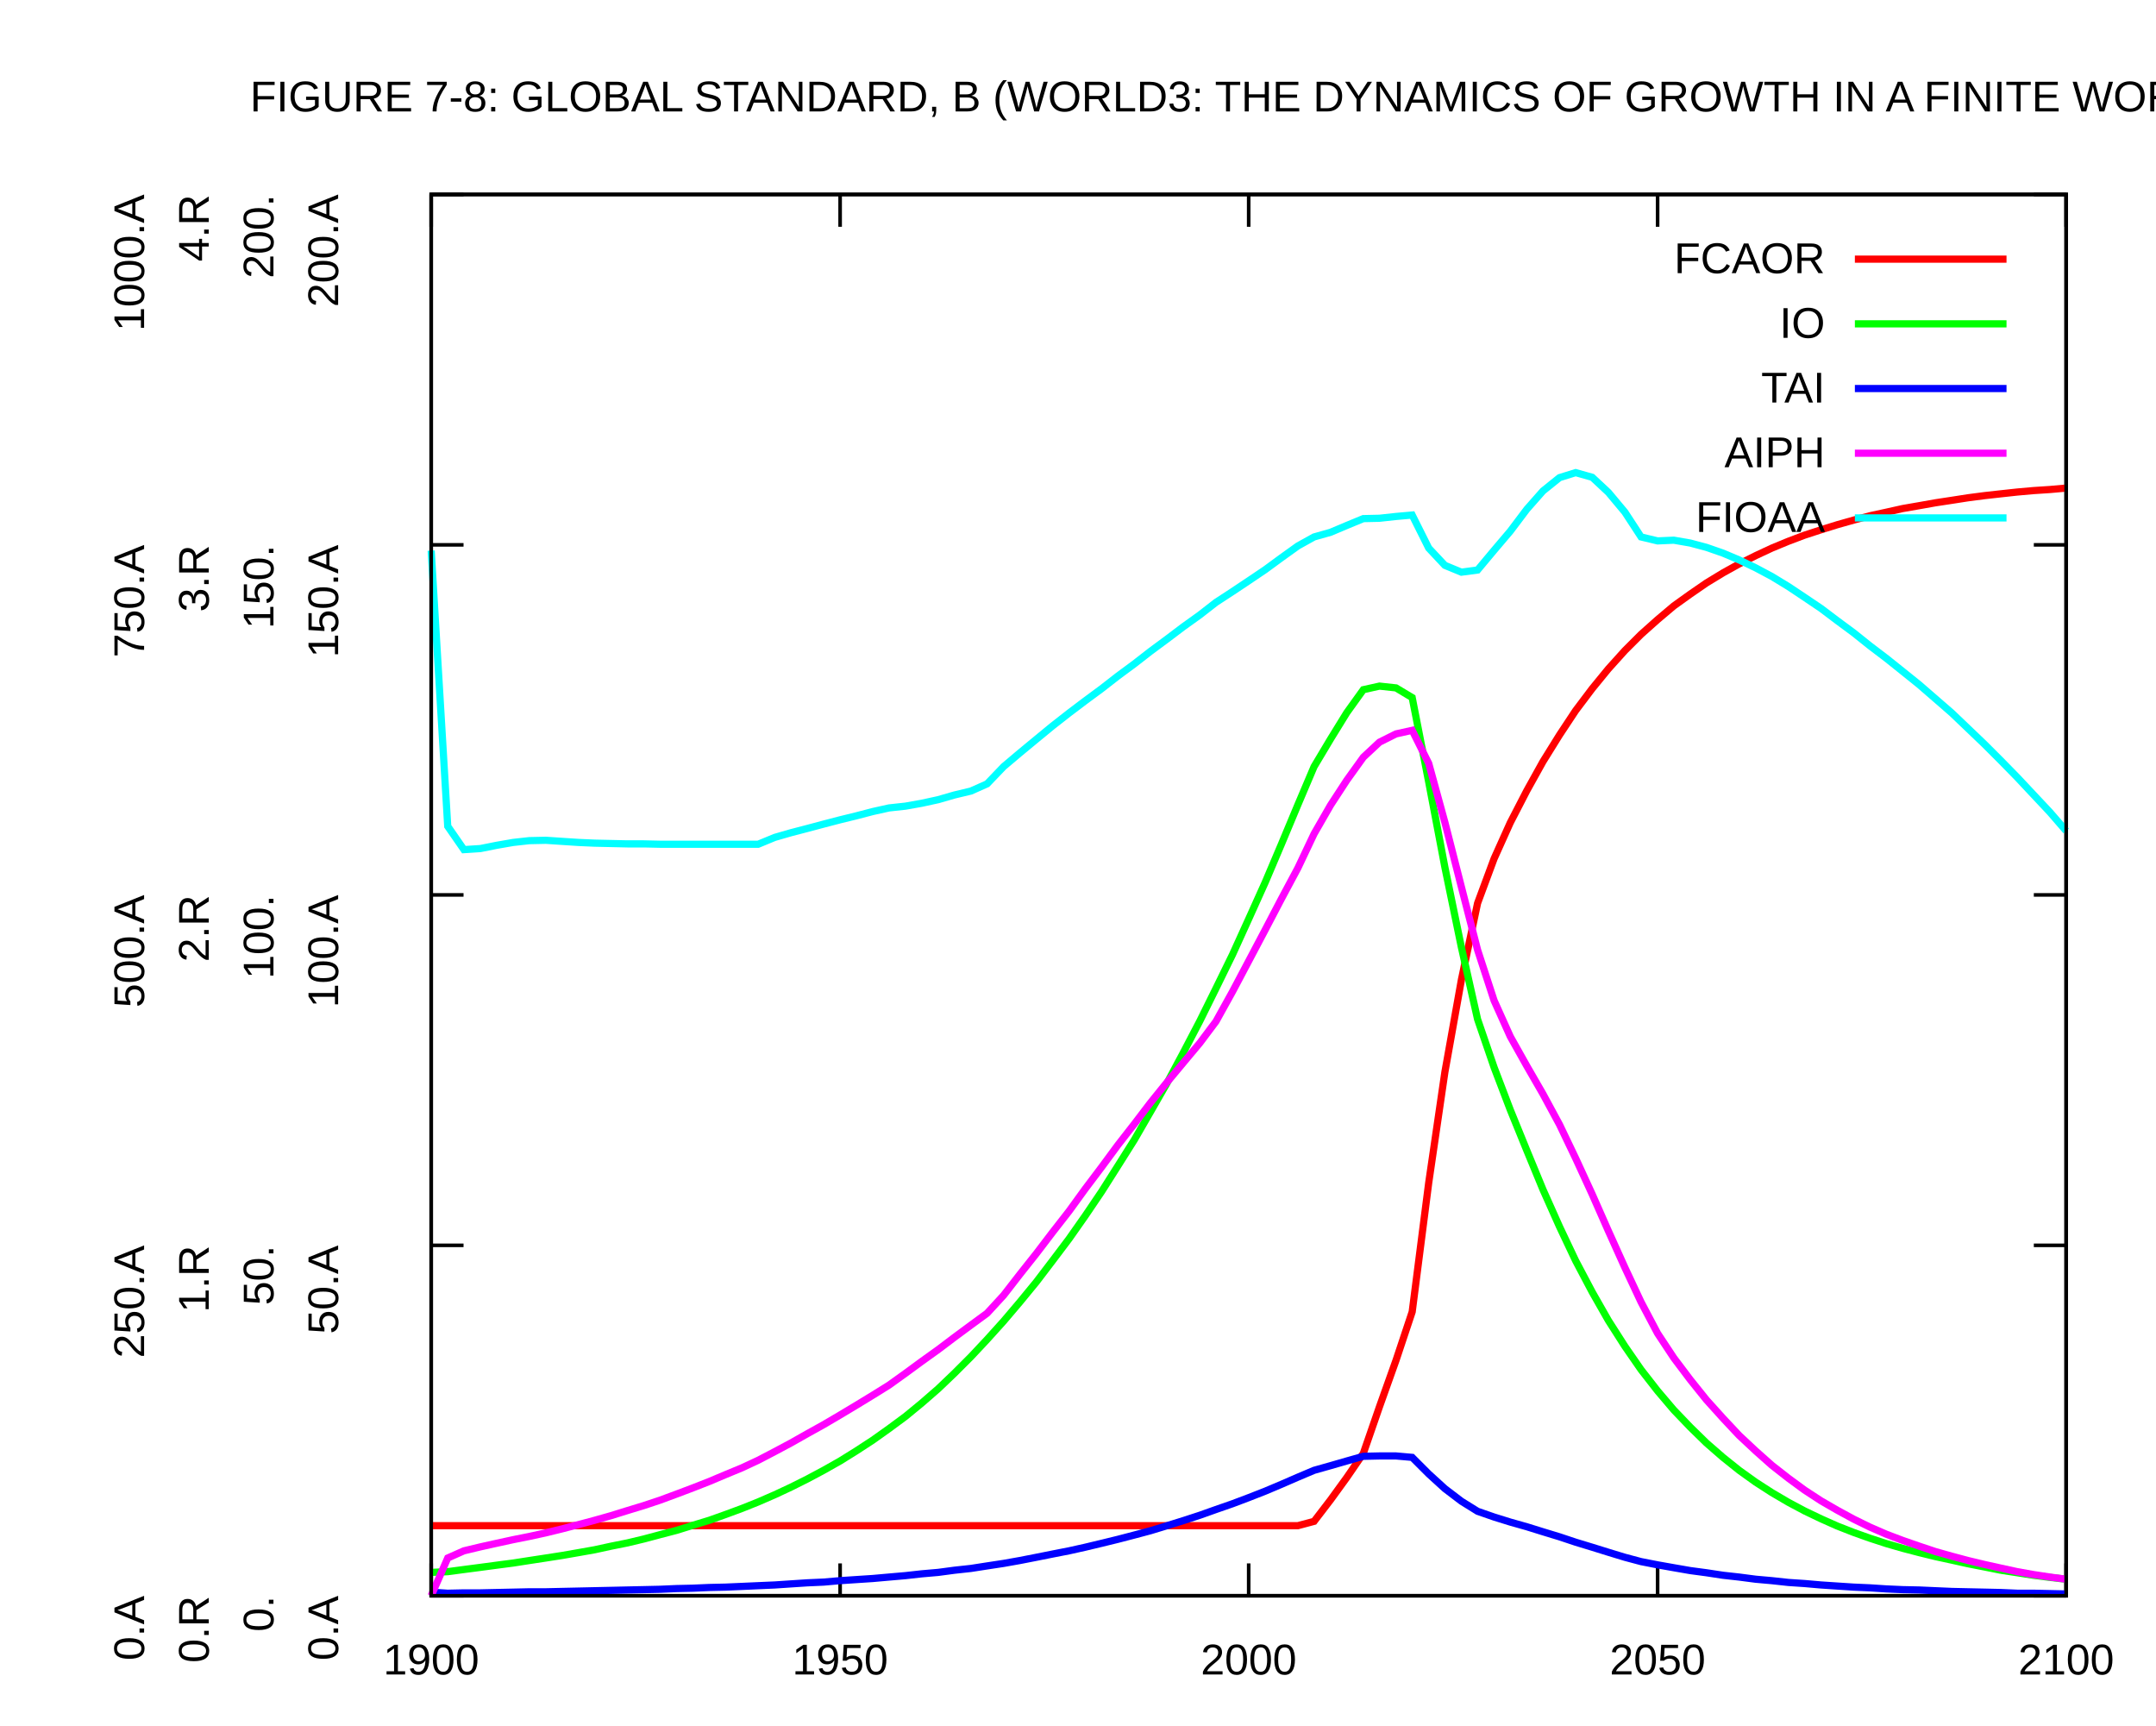
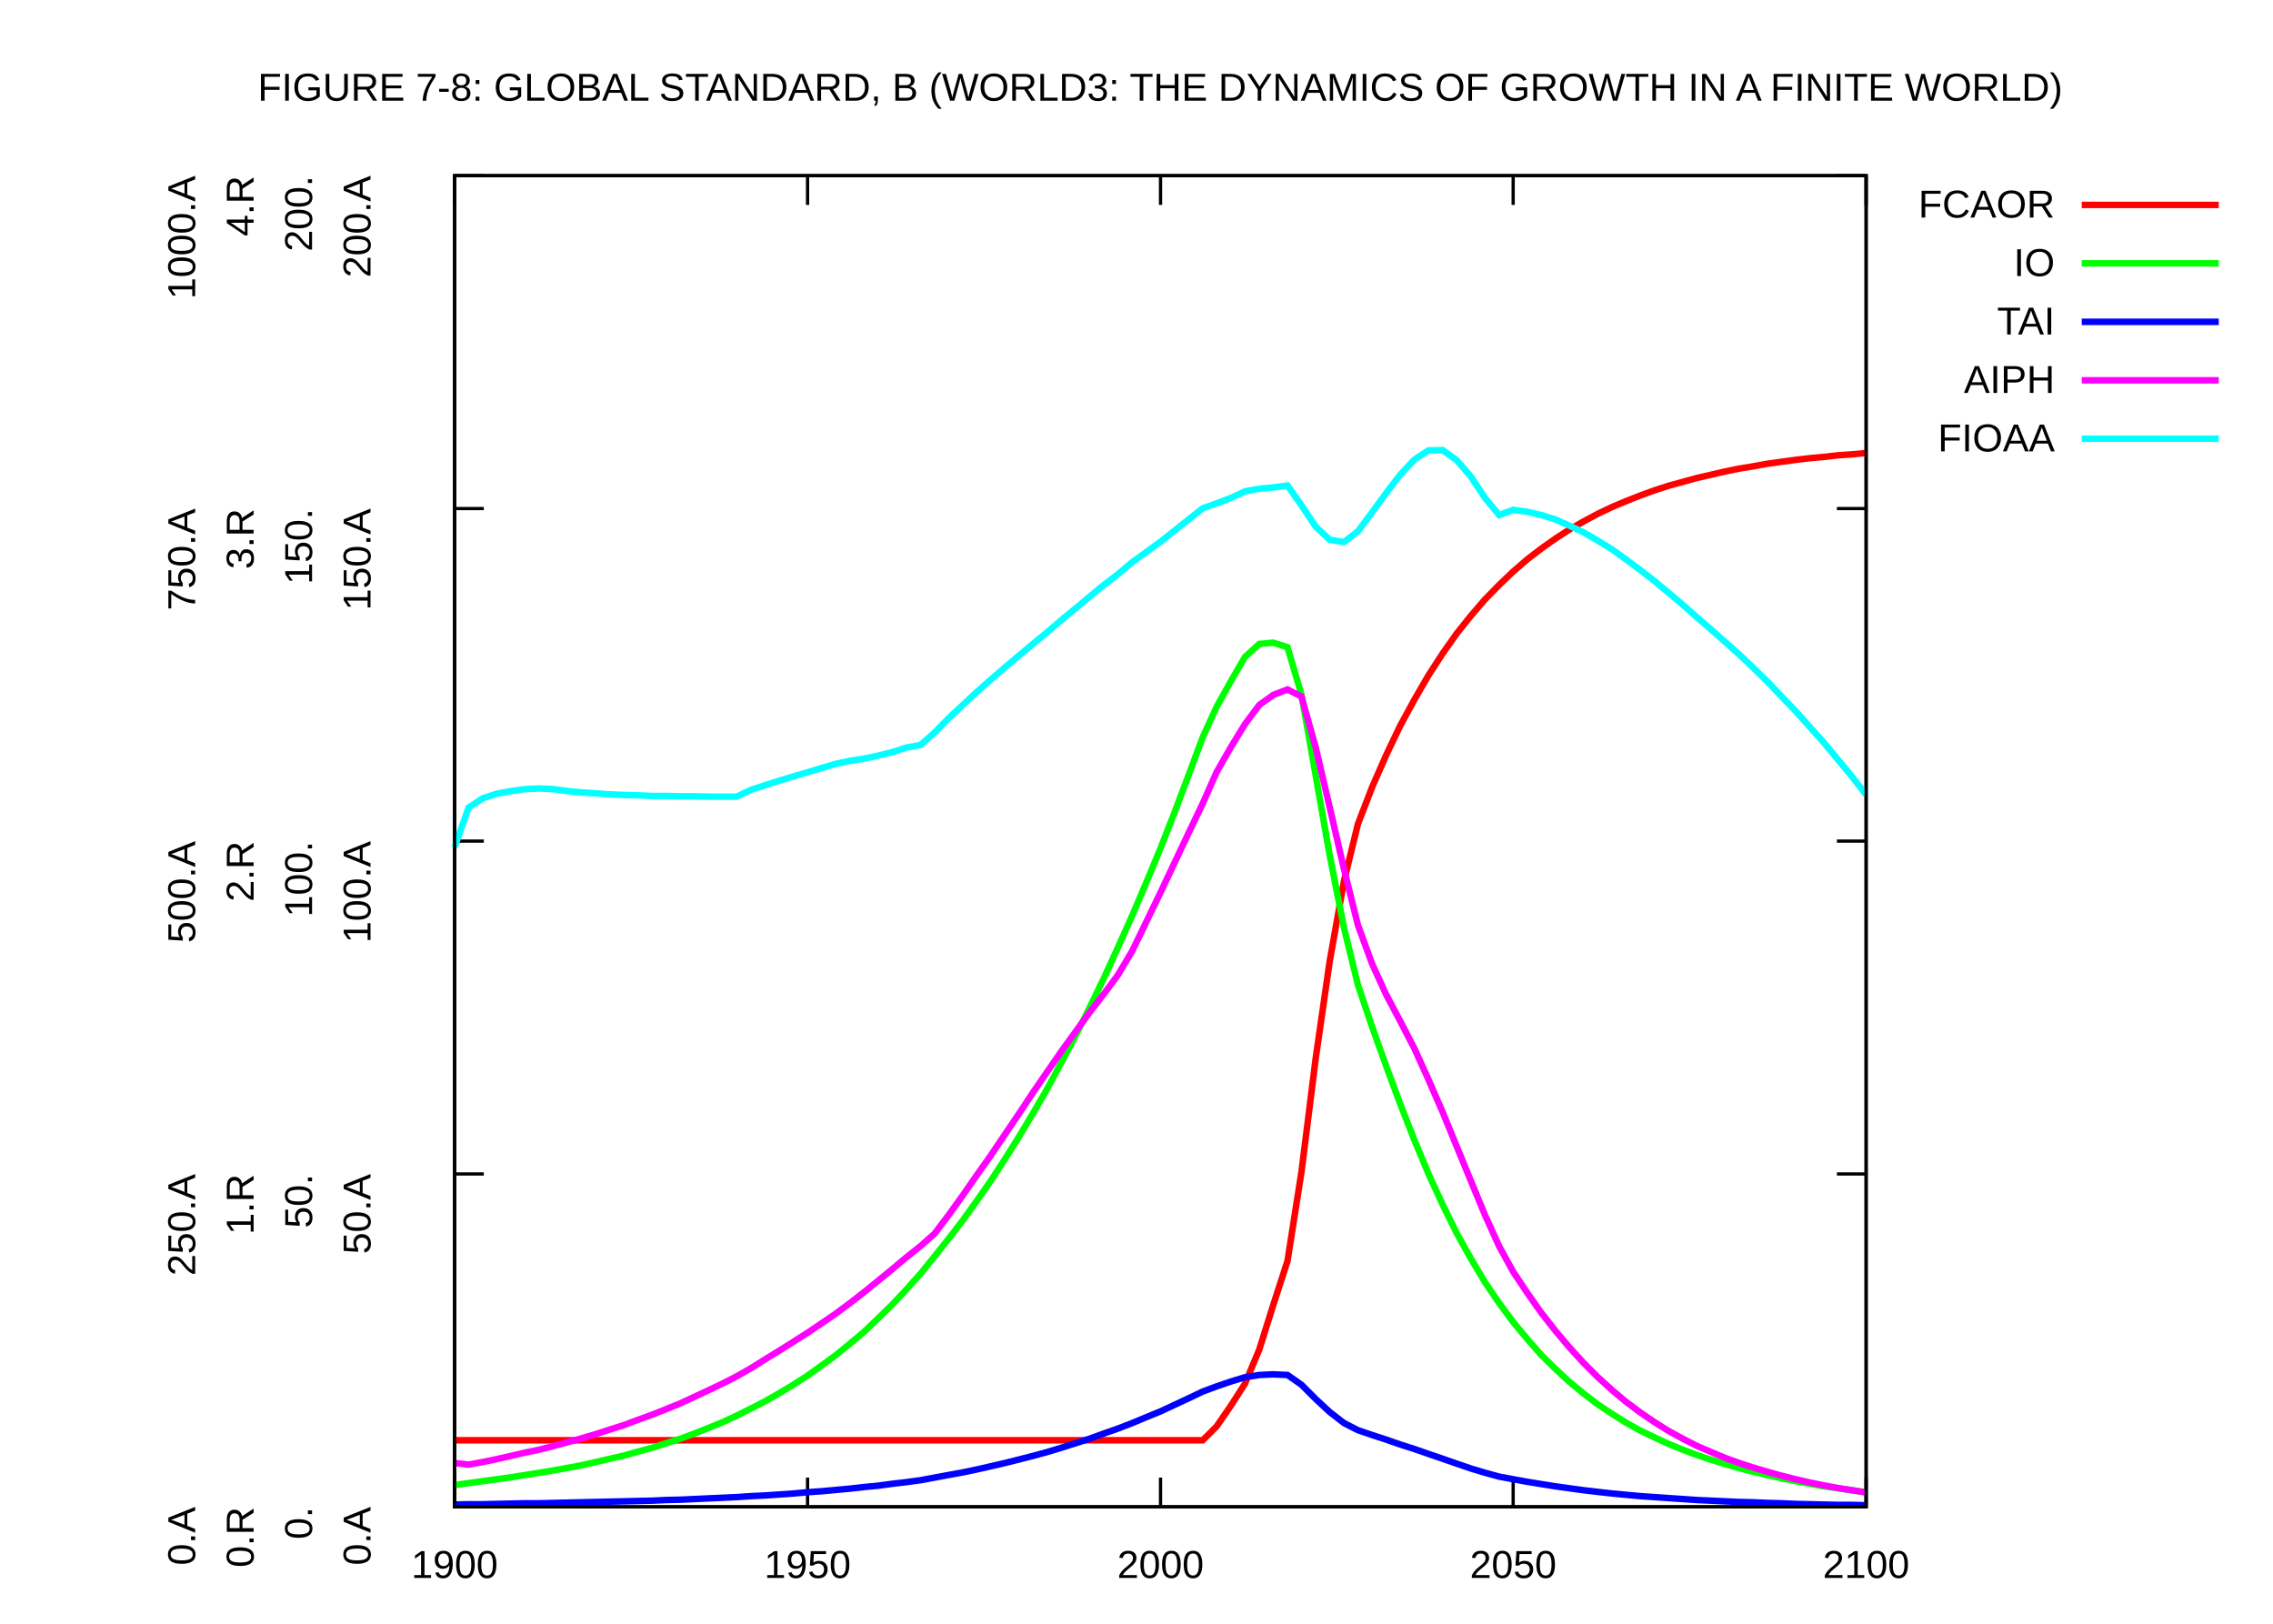
- <svg xmlns="http://www.w3.org/2000/svg" xmlns:xlink="http://www.w3.org/1999/xlink" width="600" height="480" viewBox="0 0 600 480">
+ <svg xmlns="http://www.w3.org/2000/svg" xmlns:xlink="http://www.w3.org/1999/xlink" width="700" height="500" viewBox="0 0 700 500">
  <g id="gnuplot_canvas">
-     <rect x="0" y="0" width="600" height="480" fill="none" />
+     <rect x="0" y="0" width="700" height="500" fill="none" />
    <defs>
      <circle id="gpDot" r="0.5" stroke-width="0.5" stroke="currentColor" />
      <path id="gpPt0" stroke-width="0.222" stroke="currentColor" d="M-1,0 h2 M0,-1 v2" />
      <path id="gpPt1" stroke-width="0.222" stroke="currentColor" d="M-1,-1 L1,1 M1,-1 L-1,1" />
      <path id="gpPt2" stroke-width="0.222" stroke="currentColor" d="M-1,0 L1,0 M0,-1 L0,1 M-1,-1 L1,1 M-1,1 L1,-1" />
      <rect id="gpPt3" stroke-width="0.222" stroke="currentColor" x="-1" y="-1" width="2" height="2" />
      <rect id="gpPt4" stroke-width="0.222" stroke="currentColor" fill="currentColor" x="-1" y="-1" width="2" height="2" />
      <circle id="gpPt5" stroke-width="0.222" stroke="currentColor" cx="0" cy="0" r="1" />
      <use xlink:href="#gpPt5" id="gpPt6" fill="currentColor" stroke="none" />
      <path id="gpPt7" stroke-width="0.222" stroke="currentColor" d="M0,-1.33 L-1.33,0.67 L1.33,0.67 z" />
      <use xlink:href="#gpPt7" id="gpPt8" fill="currentColor" stroke="none" />
      <use xlink:href="#gpPt7" id="gpPt9" stroke="currentColor" transform="rotate(180)" />
      <use xlink:href="#gpPt9" id="gpPt10" fill="currentColor" stroke="none" />
      <use xlink:href="#gpPt3" id="gpPt11" stroke="currentColor" transform="rotate(45)" />
      <use xlink:href="#gpPt11" id="gpPt12" fill="currentColor" stroke="none" />
      <path id="gpPt13" stroke-width="0.222" stroke="currentColor" d="M0,1.330 L1.265,0.411 L0.782,-1.067 L-0.782,-1.076 L-1.265,0.411 z" />
      <use xlink:href="#gpPt13" id="gpPt14" fill="currentColor" stroke="none" />
      <filter id="textbox" filterUnits="objectBoundingBox" x="0" y="0" height="1" width="1">
        <feFlood flood-color="white" flood-opacity="1" result="bgnd" />
        <feComposite in="SourceGraphic" in2="bgnd" operator="atop" />
      </filter>
      <filter id="greybox" filterUnits="objectBoundingBox" x="0" y="0" height="1" width="1">
        <feFlood flood-color="lightgrey" flood-opacity="1" result="grey" />
        <feComposite in="SourceGraphic" in2="grey" operator="atop" />
      </filter>
    </defs>
    <g fill="none" color="white" stroke="black" stroke-width="1.00" stroke-linecap="butt" stroke-linejoin="miter">
</g>
    <g fill="none" color="black" stroke="currentColor" stroke-width="1.00" stroke-linecap="butt" stroke-linejoin="miter">
-       <path stroke="black" d="M120.0,444.0 L129.0,444.0 M575.0,444.0 L566.0,444.0  " />
-       <g transform="translate(40.1,444.0) rotate(-90)" stroke="none" fill="black" font-family="Arial" font-size="12.00" text-anchor="end">
+       <path stroke="black" d="M140.0,464.0 L149.0,464.0 M574.7,464.0 L565.7,464.0  " />
+       <g transform="translate(60.1,464.0) rotate(-90)" stroke="none" fill="black" font-family="Arial" font-size="12.00" text-anchor="end">
        <text>
          <tspan font-family="Arial">0.A</tspan>
        </text>
      </g>
-       <g transform="translate(58.1,444.0) rotate(-90)" stroke="none" fill="black" font-family="Arial" font-size="12.00" text-anchor="end">
+       <g transform="translate(78.1,464.0) rotate(-90)" stroke="none" fill="black" font-family="Arial" font-size="12.00" text-anchor="end">
        <text>
          <tspan font-family="Arial">0.R</tspan>
        </text>
      </g>
-       <g transform="translate(76.1,444.0) rotate(-90)" stroke="none" fill="black" font-family="Arial" font-size="12.00" text-anchor="end">
+       <g transform="translate(96.1,464.0) rotate(-90)" stroke="none" fill="black" font-family="Arial" font-size="12.00" text-anchor="end">
        <text>
          <tspan font-family="Arial">0.</tspan>
        </text>
      </g>
-       <g transform="translate(94.1,444.0) rotate(-90)" stroke="none" fill="black" font-family="Arial" font-size="12.00" text-anchor="end">
+       <g transform="translate(114.1,464.0) rotate(-90)" stroke="none" fill="black" font-family="Arial" font-size="12.00" text-anchor="end">
        <text>
          <tspan font-family="Arial">0.A</tspan>
        </text>
      </g>
    </g>
    <g fill="none" color="black" stroke="currentColor" stroke-width="1.00" stroke-linecap="butt" stroke-linejoin="miter">
-       <path stroke="black" d="M120.0,346.5 L129.0,346.5 M575.0,346.5 L566.0,346.5  " />
-       <g transform="translate(40.1,346.5) rotate(-90)" stroke="none" fill="black" font-family="Arial" font-size="12.00" text-anchor="end">
+       <path stroke="black" d="M140.0,361.5 L149.0,361.5 M574.7,361.5 L565.7,361.5  " />
+       <g transform="translate(60.1,361.5) rotate(-90)" stroke="none" fill="black" font-family="Arial" font-size="12.00" text-anchor="end">
        <text>
          <tspan font-family="Arial">250.A</tspan>
        </text>
      </g>
-       <g transform="translate(58.1,346.5) rotate(-90)" stroke="none" fill="black" font-family="Arial" font-size="12.00" text-anchor="end">
+       <g transform="translate(78.1,361.5) rotate(-90)" stroke="none" fill="black" font-family="Arial" font-size="12.00" text-anchor="end">
        <text>
          <tspan font-family="Arial">1.R</tspan>
        </text>
      </g>
-       <g transform="translate(76.1,346.5) rotate(-90)" stroke="none" fill="black" font-family="Arial" font-size="12.00" text-anchor="end">
+       <g transform="translate(96.1,361.5) rotate(-90)" stroke="none" fill="black" font-family="Arial" font-size="12.00" text-anchor="end">
        <text>
          <tspan font-family="Arial">50.</tspan>
        </text>
      </g>
-       <g transform="translate(94.1,346.5) rotate(-90)" stroke="none" fill="black" font-family="Arial" font-size="12.00" text-anchor="end">
+       <g transform="translate(114.1,361.5) rotate(-90)" stroke="none" fill="black" font-family="Arial" font-size="12.00" text-anchor="end">
        <text>
          <tspan font-family="Arial">50.A</tspan>
        </text>
      </g>
    </g>
    <g fill="none" color="black" stroke="currentColor" stroke-width="1.00" stroke-linecap="butt" stroke-linejoin="miter">
-       <path stroke="black" d="M120.0,249.0 L129.0,249.0 M575.0,249.0 L566.0,249.0  " />
-       <g transform="translate(40.1,249.0) rotate(-90)" stroke="none" fill="black" font-family="Arial" font-size="12.00" text-anchor="end">
+       <path stroke="black" d="M140.0,259.0 L149.0,259.0 M574.7,259.0 L565.7,259.0  " />
+       <g transform="translate(60.1,259.0) rotate(-90)" stroke="none" fill="black" font-family="Arial" font-size="12.00" text-anchor="end">
        <text>
          <tspan font-family="Arial">500.A</tspan>
        </text>
      </g>
-       <g transform="translate(58.1,249.0) rotate(-90)" stroke="none" fill="black" font-family="Arial" font-size="12.00" text-anchor="end">
+       <g transform="translate(78.1,259.0) rotate(-90)" stroke="none" fill="black" font-family="Arial" font-size="12.00" text-anchor="end">
        <text>
          <tspan font-family="Arial">2.R</tspan>
        </text>
      </g>
-       <g transform="translate(76.1,249.0) rotate(-90)" stroke="none" fill="black" font-family="Arial" font-size="12.00" text-anchor="end">
+       <g transform="translate(96.1,259.0) rotate(-90)" stroke="none" fill="black" font-family="Arial" font-size="12.00" text-anchor="end">
        <text>
          <tspan font-family="Arial">100.</tspan>
        </text>
      </g>
-       <g transform="translate(94.1,249.0) rotate(-90)" stroke="none" fill="black" font-family="Arial" font-size="12.00" text-anchor="end">
+       <g transform="translate(114.1,259.0) rotate(-90)" stroke="none" fill="black" font-family="Arial" font-size="12.00" text-anchor="end">
        <text>
          <tspan font-family="Arial">100.A</tspan>
        </text>
      </g>
    </g>
    <g fill="none" color="black" stroke="currentColor" stroke-width="1.00" stroke-linecap="butt" stroke-linejoin="miter">
-       <path stroke="black" d="M120.0,151.6 L129.0,151.6 M575.0,151.6 L566.0,151.6  " />
-       <g transform="translate(40.1,151.6) rotate(-90)" stroke="none" fill="black" font-family="Arial" font-size="12.00" text-anchor="end">
+       <path stroke="black" d="M140.0,156.6 L149.0,156.6 M574.7,156.6 L565.7,156.6  " />
+       <g transform="translate(60.1,156.6) rotate(-90)" stroke="none" fill="black" font-family="Arial" font-size="12.00" text-anchor="end">
        <text>
          <tspan font-family="Arial">750.A</tspan>
        </text>
      </g>
-       <g transform="translate(58.1,151.6) rotate(-90)" stroke="none" fill="black" font-family="Arial" font-size="12.00" text-anchor="end">
+       <g transform="translate(78.1,156.6) rotate(-90)" stroke="none" fill="black" font-family="Arial" font-size="12.00" text-anchor="end">
        <text>
          <tspan font-family="Arial">3.R</tspan>
        </text>
      </g>
-       <g transform="translate(76.1,151.6) rotate(-90)" stroke="none" fill="black" font-family="Arial" font-size="12.00" text-anchor="end">
+       <g transform="translate(96.1,156.6) rotate(-90)" stroke="none" fill="black" font-family="Arial" font-size="12.00" text-anchor="end">
        <text>
          <tspan font-family="Arial">150.</tspan>
        </text>
      </g>
-       <g transform="translate(94.1,151.6) rotate(-90)" stroke="none" fill="black" font-family="Arial" font-size="12.00" text-anchor="end">
+       <g transform="translate(114.1,156.6) rotate(-90)" stroke="none" fill="black" font-family="Arial" font-size="12.00" text-anchor="end">
        <text>
          <tspan font-family="Arial">150.A</tspan>
        </text>
      </g>
    </g>
    <g fill="none" color="black" stroke="currentColor" stroke-width="1.00" stroke-linecap="butt" stroke-linejoin="miter">
-       <path stroke="black" d="M120.0,54.1 L129.0,54.1 M575.0,54.1 L566.0,54.1  " />
-       <g transform="translate(40.1,54.1) rotate(-90)" stroke="none" fill="black" font-family="Arial" font-size="12.00" text-anchor="end">
+       <path stroke="black" d="M140.0,54.1 L149.0,54.1 M574.7,54.1 L565.7,54.1  " />
+       <g transform="translate(60.1,54.1) rotate(-90)" stroke="none" fill="black" font-family="Arial" font-size="12.00" text-anchor="end">
        <text>
          <tspan font-family="Arial">1000.A</tspan>
        </text>
      </g>
-       <g transform="translate(58.1,54.1) rotate(-90)" stroke="none" fill="black" font-family="Arial" font-size="12.00" text-anchor="end">
+       <g transform="translate(78.1,54.1) rotate(-90)" stroke="none" fill="black" font-family="Arial" font-size="12.00" text-anchor="end">
        <text>
          <tspan font-family="Arial">4.R</tspan>
        </text>
      </g>
-       <g transform="translate(76.1,54.1) rotate(-90)" stroke="none" fill="black" font-family="Arial" font-size="12.00" text-anchor="end">
+       <g transform="translate(96.1,54.1) rotate(-90)" stroke="none" fill="black" font-family="Arial" font-size="12.00" text-anchor="end">
        <text>
          <tspan font-family="Arial">200.</tspan>
        </text>
      </g>
-       <g transform="translate(94.1,54.1) rotate(-90)" stroke="none" fill="black" font-family="Arial" font-size="12.00" text-anchor="end">
+       <g transform="translate(114.1,54.1) rotate(-90)" stroke="none" fill="black" font-family="Arial" font-size="12.00" text-anchor="end">
        <text>
          <tspan font-family="Arial">200.A</tspan>
        </text>
      </g>
    </g>
    <g fill="none" color="black" stroke="currentColor" stroke-width="1.00" stroke-linecap="butt" stroke-linejoin="miter">
-       <path stroke="black" d="M120.0,444.0 L120.0,435.0 M120.0,54.1 L120.0,63.1  " />
-       <g transform="translate(120.0,465.9)" stroke="none" fill="black" font-family="Arial" font-size="12.00" text-anchor="middle">
+       <path stroke="black" d="M140.0,464.0 L140.0,455.0 M140.0,54.1 L140.0,63.1  " />
+       <g transform="translate(140.0,485.9)" stroke="none" fill="black" font-family="Arial" font-size="12.00" text-anchor="middle">
        <text>
          <tspan font-family="Arial"> 1900</tspan>
        </text>
      </g>
    </g>
    <g fill="none" color="black" stroke="currentColor" stroke-width="1.00" stroke-linecap="butt" stroke-linejoin="miter">
-       <path stroke="black" d="M233.8,444.0 L233.8,435.0 M233.8,54.1 L233.8,63.1  " />
-       <g transform="translate(233.8,465.9)" stroke="none" fill="black" font-family="Arial" font-size="12.00" text-anchor="middle">
+       <path stroke="black" d="M248.7,464.0 L248.7,455.0 M248.7,54.1 L248.7,63.1  " />
+       <g transform="translate(248.7,485.9)" stroke="none" fill="black" font-family="Arial" font-size="12.00" text-anchor="middle">
        <text>
          <tspan font-family="Arial"> 1950</tspan>
        </text>
      </g>
    </g>
    <g fill="none" color="black" stroke="currentColor" stroke-width="1.00" stroke-linecap="butt" stroke-linejoin="miter">
-       <path stroke="black" d="M347.5,444.0 L347.5,435.0 M347.5,54.1 L347.5,63.1  " />
-       <g transform="translate(347.5,465.9)" stroke="none" fill="black" font-family="Arial" font-size="12.00" text-anchor="middle">
+       <path stroke="black" d="M357.4,464.0 L357.4,455.0 M357.4,54.1 L357.4,63.1  " />
+       <g transform="translate(357.4,485.9)" stroke="none" fill="black" font-family="Arial" font-size="12.00" text-anchor="middle">
        <text>
          <tspan font-family="Arial"> 2000</tspan>
        </text>
      </g>
    </g>
    <g fill="none" color="black" stroke="currentColor" stroke-width="1.00" stroke-linecap="butt" stroke-linejoin="miter">
-       <path stroke="black" d="M461.3,444.0 L461.3,435.0 M461.3,54.1 L461.3,63.1  " />
-       <g transform="translate(461.3,465.9)" stroke="none" fill="black" font-family="Arial" font-size="12.00" text-anchor="middle">
+       <path stroke="black" d="M466.0,464.0 L466.0,455.0 M466.0,54.1 L466.0,63.1  " />
+       <g transform="translate(466.0,485.9)" stroke="none" fill="black" font-family="Arial" font-size="12.00" text-anchor="middle">
        <text>
          <tspan font-family="Arial"> 2050</tspan>
        </text>
      </g>
    </g>
    <g fill="none" color="black" stroke="currentColor" stroke-width="1.00" stroke-linecap="butt" stroke-linejoin="miter">
-       <path stroke="black" d="M575.0,444.0 L575.0,435.0 M575.0,54.1 L575.0,63.1  " />
-       <g transform="translate(575.0,465.9)" stroke="none" fill="black" font-family="Arial" font-size="12.00" text-anchor="middle">
+       <path stroke="black" d="M574.7,464.0 L574.7,455.0 M574.7,54.1 L574.7,63.1  " />
+       <g transform="translate(574.7,485.9)" stroke="none" fill="black" font-family="Arial" font-size="12.00" text-anchor="middle">
        <text>
          <tspan font-family="Arial"> 2100</tspan>
        </text>
      </g>
    </g>
    <g fill="none" color="black" stroke="currentColor" stroke-width="1.00" stroke-linecap="butt" stroke-linejoin="miter">
</g>
    <g fill="none" color="black" stroke="currentColor" stroke-width="1.00" stroke-linecap="butt" stroke-linejoin="miter">
-       <path stroke="black" d="M120.0,54.1 L120.0,444.0 L575.0,444.0 L575.0,54.1 L120.0,54.1 Z  " />
-     </g>
-     <g fill="none" color="black" stroke="currentColor" stroke-width="1.00" stroke-linecap="butt" stroke-linejoin="miter">
-       <g transform="translate(347.5,31.0)" stroke="none" fill="black" font-family="Arial" font-size="12.00" text-anchor="middle">
+       <path stroke="black" d="M140.0,54.1 L140.0,464.0 L574.7,464.0 L574.7,54.1 L140.0,54.1 Z  " />
+     </g>
+     <g fill="none" color="black" stroke="currentColor" stroke-width="1.00" stroke-linecap="butt" stroke-linejoin="miter">
+       <g transform="translate(357.3,31.0)" stroke="none" fill="black" font-family="Arial" font-size="12.00" text-anchor="middle">
        <text>
          <tspan font-family="Arial">FIGURE 7-8: GLOBAL STANDARD, B (WORLD3: THE DYNAMICS OF GROWTH IN A FINITE WORLD)</tspan>
        </text>
      </g>
    </g>
    <g id="gnuplot_plot_1">
      <g fill="none" color="white" stroke="black" stroke-width="2.00" stroke-linecap="butt" stroke-linejoin="miter">
</g>
      <g fill="none" color="black" stroke="currentColor" stroke-width="2.00" stroke-linecap="butt" stroke-linejoin="miter">
-         <g transform="translate(507.9,76.0)" stroke="none" fill="black" font-family="Arial" font-size="12.00" text-anchor="end">
+         <g transform="translate(632.8,67.0)" stroke="none" fill="black" font-family="Arial" font-size="12.00" text-anchor="end">
          <text>
            <tspan font-family="Arial">FCAOR</tspan>
          </text>
        </g>
      </g>
      <g fill="none" color="black" stroke="currentColor" stroke-width="2.00" stroke-linecap="butt" stroke-linejoin="miter">
-         <path stroke="rgb(255,   0,   0)" d="M516.2,72.1 L558.4,72.1 M120.0,424.5 L124.6,424.5 L129.1,424.5 L133.7,424.5 L138.2,424.5 L142.8,424.5   L147.3,424.5 L151.9,424.5 L156.4,424.5 L161.0,424.5 L165.5,424.5 L170.1,424.5 L174.6,424.5 L179.2,424.5   L183.7,424.5 L188.3,424.5 L192.8,424.5 L197.4,424.5 L201.9,424.5 L206.5,424.5 L211.0,424.5 L215.6,424.5   L220.1,424.5 L224.7,424.5 L229.2,424.5 L233.8,424.5 L238.3,424.5 L242.9,424.5 L247.4,424.5 L252.0,424.5   L256.5,424.5 L261.1,424.5 L265.6,424.5 L270.2,424.5 L274.7,424.5 L279.3,424.5 L283.8,424.5 L288.4,424.5   L292.9,424.5 L297.5,424.5 L302.0,424.5 L306.6,424.5 L311.1,424.5 L315.7,424.5 L320.2,424.5 L324.8,424.5   L329.3,424.5 L333.9,424.5 L338.4,424.5 L343.0,424.5 L347.5,424.5 L352.1,424.5 L356.6,424.5 L361.2,424.5   L365.7,423.3 L370.3,417.3 L374.8,411.1 L379.4,404.4 L383.9,391.4 L388.5,378.5 L393.0,365.0 L397.6,329.1   L402.1,298.3 L406.7,272.6 L411.2,251.3 L415.8,238.9 L420.3,228.9 L424.9,220.0 L429.4,211.9 L434.0,204.5   L438.5,197.7 L443.1,191.6 L447.6,186.1 L452.2,181.0 L456.7,176.5 L461.3,172.4 L465.8,168.6 L470.4,165.3   L474.9,162.2 L479.5,159.4 L484.0,156.9 L488.6,154.6 L493.1,152.5 L497.7,150.6 L502.2,148.9 L506.8,147.4   L511.3,146.0 L515.9,144.7 L520.4,143.5 L525.0,142.5 L529.5,141.5 L534.1,140.7 L538.6,139.9 L543.2,139.2   L547.7,138.5 L552.3,137.9 L556.8,137.4 L561.4,136.9 L565.9,136.5 L570.5,136.2 L575.0,135.8  " />
+         <path stroke="rgb(255,   0,   0)" d="M641.1,63.1 L683.3,63.1 M140.0,443.5 L144.3,443.5 L148.7,443.5 L153.0,443.5 L157.4,443.5 L161.7,443.5   L166.1,443.5 L170.4,443.5 L174.8,443.5 L179.1,443.5 L183.5,443.5 L187.8,443.5 L192.2,443.5 L196.5,443.5   L200.9,443.5 L205.2,443.5 L209.6,443.5 L213.9,443.5 L218.2,443.5 L222.6,443.5 L226.9,443.5 L231.3,443.5   L235.6,443.5 L240.0,443.5 L244.3,443.5 L248.7,443.5 L253.0,443.5 L257.4,443.5 L261.7,443.5 L266.1,443.5   L270.4,443.5 L274.8,443.5 L279.1,443.5 L283.5,443.5 L287.8,443.5 L292.1,443.5 L296.5,443.5 L300.8,443.5   L305.2,443.5 L309.5,443.5 L313.9,443.5 L318.2,443.5 L322.6,443.5 L326.9,443.5 L331.3,443.5 L335.6,443.5   L340.0,443.5 L344.3,443.5 L348.7,443.5 L353.0,443.5 L357.4,443.5 L361.7,443.5 L366.0,443.5 L370.4,443.5   L374.7,439.2 L379.1,432.8 L383.4,426.1 L387.8,415.6 L392.1,401.9 L396.5,388.3 L400.8,360.9 L405.2,325.8   L409.5,296.0 L413.9,271.3 L418.2,253.7 L422.6,242.3 L426.9,232.5 L431.2,223.5 L435.6,215.4 L439.9,208.0   L444.3,201.2 L448.6,195.1 L453.0,189.6 L457.3,184.6 L461.7,180.1 L466.0,176.0 L470.4,172.2 L474.7,168.9   L479.1,165.8 L483.4,163.0 L487.8,160.5 L492.1,158.2 L496.5,156.1 L500.8,154.3 L505.1,152.6 L509.5,151.0   L513.8,149.6 L518.2,148.4 L522.5,147.2 L526.9,146.2 L531.2,145.2 L535.6,144.3 L539.9,143.6 L544.3,142.8   L548.6,142.2 L553.0,141.6 L557.3,141.1 L561.7,140.7 L566.0,140.2 L570.4,139.9 L574.7,139.5  " />
      </g>
    </g>
    <g id="gnuplot_plot_2">
      <g fill="none" color="black" stroke="currentColor" stroke-width="2.00" stroke-linecap="butt" stroke-linejoin="miter">
-         <g transform="translate(507.9,94.0)" stroke="none" fill="black" font-family="Arial" font-size="12.00" text-anchor="end">
+         <g transform="translate(632.8,85.0)" stroke="none" fill="black" font-family="Arial" font-size="12.00" text-anchor="end">
          <text>
            <tspan font-family="Arial">IO</tspan>
          </text>
        </g>
      </g>
      <g fill="none" color="black" stroke="currentColor" stroke-width="2.00" stroke-linecap="butt" stroke-linejoin="miter">
-         <path stroke="rgb(  0, 255,   0)" d="M516.2,90.1 L558.4,90.1 M120.0,437.5 L124.6,437.3 L129.1,436.7 L133.7,436.1 L138.2,435.5 L142.8,434.9   L147.3,434.2 L151.9,433.5 L156.4,432.8 L161.0,432.0 L165.5,431.2 L170.1,430.2 L174.6,429.3 L179.2,428.2   L183.7,427.0 L188.3,425.8 L192.8,424.4 L197.4,423.0 L201.9,421.4 L206.5,419.7 L211.0,417.9 L215.6,415.9   L220.1,413.8 L224.7,411.5 L229.2,409.1 L233.8,406.5 L238.3,403.7 L242.9,400.7 L247.4,397.5 L252.0,394.1   L256.5,390.4 L261.1,386.4 L265.6,382.1 L270.2,377.5 L274.7,372.7 L279.3,367.6 L283.8,362.3 L288.4,356.7   L292.9,350.8 L297.5,344.7 L302.0,338.3 L306.6,331.5 L311.1,324.4 L315.7,317.1 L320.2,309.3 L324.8,301.3   L329.3,292.9 L333.9,284.1 L338.4,275.0 L343.0,265.6 L347.5,255.7 L352.1,245.5 L356.6,234.9 L361.2,223.9   L365.7,213.3 L370.3,205.6 L374.8,198.3 L379.4,191.9 L383.9,190.9 L388.5,191.4 L393.0,194.1 L397.6,217.6   L402.1,241.3 L406.7,263.6 L411.2,283.6 L415.8,297.0 L420.3,308.8 L424.9,320.1 L429.4,331.0 L434.0,341.3   L438.5,350.8 L443.1,359.5 L447.6,367.4 L452.2,374.6 L456.7,381.1 L461.3,387.0 L465.8,392.3 L470.4,397.1   L474.9,401.5 L479.5,405.5 L484.0,409.1 L488.6,412.4 L493.1,415.3 L497.7,418.0 L502.2,420.4 L506.8,422.6   L511.3,424.6 L515.9,426.4 L520.4,428.0 L525.0,429.5 L529.5,430.8 L534.1,432.0 L538.6,433.1 L543.2,434.1   L547.7,435.1 L552.3,436.0 L556.8,436.9 L561.4,437.6 L565.9,438.3 L570.5,438.9 L575.0,439.4  " />
+         <path stroke="rgb(  0, 255,   0)" d="M641.1,81.1 L683.3,81.1 M140.0,457.3 L144.3,456.7 L148.7,456.1 L153.0,455.5 L157.4,454.9 L161.7,454.2   L166.1,453.5 L170.4,452.8 L174.8,452.0 L179.1,451.2 L183.5,450.2 L187.8,449.2 L192.2,448.2 L196.5,447.0   L200.9,445.8 L205.2,444.4 L209.6,443.0 L213.9,441.4 L218.2,439.7 L222.6,437.9 L226.9,435.9 L231.3,433.7   L235.6,431.5 L240.0,429.0 L244.3,426.4 L248.7,423.6 L253.0,420.5 L257.4,417.3 L261.7,413.8 L266.1,410.1   L270.4,406.0 L274.8,401.7 L279.1,397.1 L283.5,392.2 L287.8,386.9 L292.1,381.5 L296.5,375.8 L300.8,369.8   L305.2,363.5 L309.5,356.9 L313.9,349.9 L318.2,342.7 L322.6,335.1 L326.9,327.1 L331.3,318.8 L335.6,310.2   L340.0,301.1 L344.3,291.7 L348.7,281.9 L353.0,271.8 L357.4,261.2 L361.7,250.2 L366.0,238.8 L370.4,227.0   L374.7,217.6 L379.1,209.7 L383.4,202.3 L387.8,198.3 L392.1,197.9 L396.5,199.3 L400.8,213.9 L405.2,238.9   L409.5,263.4 L413.9,285.7 L418.2,303.3 L422.6,316.3 L426.9,328.3 L431.2,339.9 L435.6,351.1 L439.9,361.4   L444.3,371.0 L448.6,379.7 L453.0,387.6 L457.3,394.8 L461.7,401.3 L466.0,407.1 L470.4,412.4 L474.7,417.3   L479.1,421.6 L483.4,425.6 L487.8,429.2 L492.1,432.5 L496.5,435.4 L500.8,438.1 L505.1,440.5 L509.5,442.6   L513.8,444.6 L518.2,446.4 L522.5,448.0 L526.9,449.5 L531.2,450.8 L535.6,452.1 L539.9,453.2 L544.3,454.2   L548.6,455.2 L553.0,456.1 L557.3,456.9 L561.7,457.7 L566.0,458.3 L570.4,458.9 L574.7,459.5  " />
      </g>
    </g>
    <g id="gnuplot_plot_3">
      <g fill="none" color="black" stroke="currentColor" stroke-width="2.00" stroke-linecap="butt" stroke-linejoin="miter">
-         <g transform="translate(507.9,112.0)" stroke="none" fill="black" font-family="Arial" font-size="12.00" text-anchor="end">
+         <g transform="translate(632.8,103.0)" stroke="none" fill="black" font-family="Arial" font-size="12.00" text-anchor="end">
          <text>
            <tspan font-family="Arial">TAI</tspan>
          </text>
        </g>
      </g>
      <g fill="none" color="black" stroke="currentColor" stroke-width="2.00" stroke-linecap="butt" stroke-linejoin="miter">
-         <path stroke="rgb(  0,   0, 255)" d="M516.2,108.1 L558.4,108.1 M120.0,443.0 L124.6,443.3 L129.1,443.2 L133.7,443.2 L138.2,443.1 L142.8,443.0   L147.3,442.9 L151.9,442.9 L156.4,442.8 L161.0,442.7 L165.5,442.6 L170.1,442.5 L174.6,442.4 L179.2,442.3   L183.7,442.2 L188.3,442.0 L192.8,441.9 L197.4,441.7 L201.9,441.6 L206.5,441.4 L211.0,441.2 L215.6,441.0   L220.1,440.7 L224.7,440.4 L229.2,440.2 L233.8,439.8 L238.3,439.5 L242.9,439.2 L247.4,438.8 L252.0,438.4   L256.5,437.9 L261.1,437.5 L265.6,436.9 L270.2,436.4 L274.7,435.7 L279.3,435.0 L283.8,434.2 L288.4,433.3   L292.9,432.4 L297.5,431.5 L302.0,430.5 L306.6,429.4 L311.1,428.3 L315.7,427.1 L320.2,425.9 L324.8,424.5   L329.3,423.1 L333.9,421.6 L338.4,420.0 L343.0,418.4 L347.5,416.7 L352.1,414.9 L356.6,413.0 L361.2,411.0   L365.7,409.1 L370.3,407.8 L374.8,406.5 L379.4,405.2 L383.9,405.1 L388.5,405.1 L393.0,405.5 L397.6,410.1   L402.1,414.2 L406.7,417.7 L411.2,420.5 L415.8,422.1 L420.3,423.5 L424.9,424.8 L429.4,426.2 L434.0,427.6   L438.5,429.1 L443.1,430.5 L447.6,431.9 L452.2,433.3 L456.7,434.5 L461.3,435.4 L465.8,436.2 L470.4,437.0   L474.9,437.6 L479.5,438.3 L484.0,438.8 L488.6,439.4 L493.1,439.8 L497.7,440.3 L502.2,440.6 L506.8,441.0   L511.3,441.3 L515.9,441.6 L520.4,441.8 L525.0,442.1 L529.5,442.3 L534.1,442.4 L538.6,442.6 L543.2,442.8   L547.7,442.9 L552.3,443.0 L556.8,443.1 L561.4,443.3 L565.9,443.3 L570.5,443.4 L575.0,443.5  " />
+         <path stroke="rgb(  0,   0, 255)" d="M641.1,99.1 L683.3,99.1 M140.0,463.3 L144.3,463.2 L148.7,463.2 L153.0,463.1 L157.4,463.0 L161.7,462.9   L166.1,462.9 L170.4,462.8 L174.8,462.7 L179.1,462.6 L183.5,462.5 L187.8,462.4 L192.2,462.3 L196.5,462.2   L200.9,462.1 L205.2,461.9 L209.6,461.8 L213.9,461.6 L218.2,461.4 L222.6,461.2 L226.9,461.0 L231.3,460.7   L235.6,460.5 L240.0,460.2 L244.3,459.9 L248.7,459.5 L253.0,459.2 L257.4,458.8 L261.7,458.4 L266.1,457.9   L270.4,457.5 L274.8,456.9 L279.1,456.4 L283.5,455.8 L287.8,455.0 L292.1,454.2 L296.5,453.4 L300.8,452.5   L305.2,451.5 L309.5,450.5 L313.9,449.4 L318.2,448.3 L322.6,447.1 L326.9,445.8 L331.3,444.4 L335.6,443.0   L340.0,441.4 L344.3,439.9 L348.7,438.2 L353.0,436.4 L357.4,434.6 L361.7,432.6 L366.0,430.6 L370.4,428.5   L374.7,426.9 L379.1,425.4 L383.4,424.1 L387.8,423.4 L392.1,423.2 L396.5,423.4 L400.8,426.4 L405.2,430.8   L409.5,434.8 L413.9,438.2 L418.2,440.4 L422.6,441.9 L426.9,443.3 L431.2,444.8 L435.6,446.2 L439.9,447.7   L444.3,449.2 L448.6,450.7 L453.0,452.2 L457.3,453.5 L461.7,454.7 L466.0,455.5 L470.4,456.3 L474.7,457.0   L479.1,457.7 L483.4,458.3 L487.8,458.9 L492.1,459.4 L496.5,459.9 L500.8,460.3 L505.1,460.7 L509.5,461.0   L513.8,461.3 L518.2,461.6 L522.5,461.9 L526.9,462.1 L531.2,462.3 L535.6,462.5 L539.9,462.6 L544.3,462.8   L548.6,462.9 L553.0,463.1 L557.3,463.2 L561.7,463.3 L566.0,463.4 L570.4,463.4 L574.7,463.5  " />
      </g>
    </g>
    <g id="gnuplot_plot_4">
      <g fill="none" color="black" stroke="currentColor" stroke-width="2.00" stroke-linecap="butt" stroke-linejoin="miter">
-         <g transform="translate(507.9,130.0)" stroke="none" fill="black" font-family="Arial" font-size="12.00" text-anchor="end">
+         <g transform="translate(632.8,121.0)" stroke="none" fill="black" font-family="Arial" font-size="12.00" text-anchor="end">
          <text>
            <tspan font-family="Arial">AIPH</tspan>
          </text>
        </g>
      </g>
      <g fill="none" color="black" stroke="currentColor" stroke-width="2.00" stroke-linecap="butt" stroke-linejoin="miter">
-         <path stroke="rgb(255,   0, 255)" d="M516.2,126.1 L558.4,126.1 M120.0,444.0 L124.6,433.5 L129.1,431.5 L133.7,430.4 L138.2,429.4 L142.8,428.4   L147.3,427.5 L151.9,426.5 L156.4,425.4 L161.0,424.2 L165.5,423.0 L170.1,421.7 L174.6,420.3 L179.2,418.9   L183.7,417.4 L188.3,415.7 L192.8,414.0 L197.4,412.2 L201.9,410.3 L206.5,408.4 L211.0,406.3 L215.6,403.9   L220.1,401.5 L224.7,398.9 L229.2,396.4 L233.8,393.7 L238.3,391.0 L242.9,388.2 L247.4,385.4 L252.0,382.1   L256.5,378.8 L261.1,375.5 L265.6,372.1 L270.2,368.7 L274.7,365.4 L279.3,360.4 L283.8,354.6 L288.4,348.8   L292.9,342.9 L297.5,337.0 L302.0,330.8 L306.6,324.7 L311.1,318.6 L315.7,312.7 L320.2,306.8 L324.8,301.1   L329.3,295.7 L333.9,290.2 L338.4,284.2 L343.0,275.9 L347.5,267.4 L352.1,258.7 L356.6,250.1 L361.2,241.5   L365.7,232.0 L370.3,224.0 L374.8,217.1 L379.4,210.7 L383.9,206.5 L388.5,204.2 L393.0,203.2 L397.6,212.4   L402.1,228.8 L406.7,246.8 L411.2,264.3 L415.8,278.4 L420.3,288.4 L424.9,296.6 L429.4,304.4 L434.0,312.9   L438.5,322.3 L443.1,332.3 L447.6,342.5 L452.2,352.7 L456.7,362.3 L461.3,371.0 L465.8,377.8 L470.4,383.9   L474.9,389.5 L479.5,394.6 L484.0,399.4 L488.6,403.7 L493.1,407.7 L497.7,411.3 L502.2,414.6 L506.8,417.6   L511.3,420.2 L515.9,422.7 L520.4,424.9 L525.0,426.9 L529.5,428.6 L534.1,430.2 L538.6,431.7 L543.2,433.0   L547.7,434.2 L552.3,435.3 L556.8,436.3 L561.4,437.3 L565.9,438.1 L570.5,438.8 L575.0,439.4  " />
+         <path stroke="rgb(255,   0, 255)" d="M641.1,117.1 L683.3,117.1 M140.0,450.5 L144.3,451.0 L148.7,450.2 L153.0,449.3 L157.4,448.3 L161.7,447.3   L166.1,446.4 L170.4,445.3 L174.8,444.1 L179.1,442.9 L183.5,441.6 L187.8,440.2 L192.2,438.8 L196.5,437.2   L200.9,435.6 L205.2,433.9 L209.6,432.1 L213.9,430.1 L218.2,428.1 L222.6,426.0 L226.9,423.8 L231.3,421.3   L235.6,418.6 L240.0,415.9 L244.3,413.2 L248.7,410.4 L253.0,407.5 L257.4,404.5 L261.7,401.3 L266.1,397.9   L270.4,394.4 L274.8,390.8 L279.1,387.2 L283.5,383.7 L287.8,379.9 L292.1,374.2 L296.5,368.1 L300.8,361.9   L305.2,355.7 L309.5,349.3 L313.9,342.8 L318.2,336.3 L322.6,329.9 L326.9,323.7 L331.3,317.6 L335.6,311.7   L340.0,306.0 L344.3,300.2 L348.7,292.8 L353.0,283.9 L357.4,274.8 L361.7,265.7 L366.0,256.6 L370.4,247.4   L374.7,237.7 L379.1,230.0 L383.4,223.0 L387.8,217.1 L392.1,214.0 L396.5,212.3 L400.8,214.5 L405.2,230.2   L409.5,248.6 L413.9,267.6 L418.2,284.9 L422.6,296.9 L426.9,306.3 L431.2,314.4 L435.6,322.9 L439.9,332.4   L444.3,342.5 L448.6,353.0 L453.0,363.7 L457.3,374.1 L461.7,383.8 L466.0,391.6 L470.4,398.2 L474.7,404.3   L479.1,409.9 L483.4,415.0 L487.8,419.8 L492.1,424.1 L496.5,428.1 L500.8,431.7 L505.1,434.9 L509.5,437.9   L513.8,440.6 L518.2,443.0 L522.5,445.2 L526.9,447.1 L531.2,448.9 L535.6,450.5 L539.9,451.9 L544.3,453.2   L548.6,454.4 L553.0,455.5 L557.3,456.5 L561.7,457.4 L566.0,458.2 L570.4,458.9 L574.7,459.6  " />
      </g>
    </g>
    <g id="gnuplot_plot_5">
      <g fill="none" color="black" stroke="currentColor" stroke-width="2.00" stroke-linecap="butt" stroke-linejoin="miter">
-         <g transform="translate(507.9,148.0)" stroke="none" fill="black" font-family="Arial" font-size="12.00" text-anchor="end">
+         <g transform="translate(632.8,139.0)" stroke="none" fill="black" font-family="Arial" font-size="12.00" text-anchor="end">
          <text>
            <tspan font-family="Arial">FIOAA</tspan>
          </text>
        </g>
      </g>
      <g fill="none" color="black" stroke="currentColor" stroke-width="2.00" stroke-linecap="butt" stroke-linejoin="miter">
-         <path stroke="rgb(  0, 255, 255)" d="M516.2,144.1 L558.4,144.1 M120.0,153.2 L124.6,229.9 L129.1,236.4 L133.7,236.1 L138.2,235.2 L142.8,234.4   L147.3,233.9 L151.9,233.8 L156.4,234.1 L161.0,234.4 L165.5,234.6 L170.1,234.7 L174.6,234.8 L179.2,234.8   L183.7,234.9 L188.3,234.9 L192.8,234.9 L197.4,234.9 L201.9,234.9 L206.5,234.9 L211.0,234.9 L215.6,233.0   L220.1,231.7 L224.7,230.5 L229.2,229.3 L233.8,228.1 L238.3,227.0 L242.9,225.8 L247.4,224.8 L252.0,224.3   L256.5,223.5 L261.1,222.5 L265.6,221.2 L270.2,220.1 L274.7,218.1 L279.3,213.3 L283.8,209.5 L288.4,205.7   L292.9,202.0 L297.5,198.4 L302.0,195.0 L306.6,191.6 L311.1,188.1 L315.7,184.7 L320.2,181.2 L324.8,177.8   L329.3,174.4 L333.9,171.1 L338.4,167.6 L343.0,164.6 L347.5,161.6 L352.1,158.5 L356.6,155.2 L361.2,151.9   L365.7,149.4 L370.3,148.1 L374.8,146.2 L379.4,144.3 L383.9,144.2 L388.5,143.7 L393.0,143.3 L397.6,152.5   L402.1,157.3 L406.7,159.2 L411.2,158.6 L415.8,153.1 L420.3,147.8 L424.9,141.7 L429.4,136.6 L434.0,132.9   L438.5,131.5 L443.1,132.8 L447.6,137.0 L452.2,142.5 L456.7,149.4 L461.3,150.5 L465.8,150.3 L470.4,151.1   L474.9,152.3 L479.5,153.9 L484.0,155.8 L488.6,158.0 L493.1,160.4 L497.7,163.2 L502.2,166.2 L506.8,169.3   L511.3,172.7 L515.9,176.1 L520.4,179.7 L525.0,183.2 L529.5,186.8 L534.1,190.5 L538.6,194.4 L543.2,198.4   L547.7,202.7 L552.3,207.1 L556.8,211.6 L561.4,216.3 L565.9,221.1 L570.5,226.0 L575.0,231.2  " />
+         <path stroke="rgb(  0, 255, 255)" d="M641.1,135.1 L683.3,135.1 M140.0,260.9 L144.3,248.7 L148.7,245.8 L153.0,244.4 L157.4,243.6 L161.7,243.0   L166.1,242.8 L170.4,243.0 L174.8,243.6 L179.1,244.0 L183.5,244.3 L187.8,244.6 L192.2,244.8 L196.5,244.9   L200.9,245.1 L205.2,245.1 L209.6,245.2 L213.9,245.2 L218.2,245.3 L222.6,245.3 L226.9,245.3 L231.3,243.2   L235.6,241.8 L240.0,240.4 L244.3,239.1 L248.7,237.8 L253.0,236.5 L257.4,235.2 L261.7,234.3 L266.1,233.6   L270.4,232.7 L274.8,231.6 L279.1,230.2 L283.5,229.4 L287.8,225.6 L292.1,221.2 L296.5,217.1 L300.8,213.1   L305.2,209.2 L309.5,205.5 L313.9,201.8 L318.2,198.2 L322.6,194.6 L326.9,190.9 L331.3,187.3 L335.6,183.7   L340.0,180.1 L344.3,176.8 L348.7,173.1 L353.0,170.0 L357.4,166.8 L361.7,163.4 L366.0,160.0 L370.4,156.5   L374.7,155.0 L379.1,153.3 L383.4,151.3 L387.8,150.5 L392.1,150.1 L396.5,149.5 L400.8,155.6 L405.2,162.2   L409.5,166.2 L413.9,166.9 L418.2,163.6 L422.6,157.7 L426.9,151.8 L431.2,146.2 L435.6,141.5 L439.9,138.7   L444.3,138.6 L448.6,141.7 L453.0,146.8 L457.3,153.3 L461.7,158.6 L466.0,157.0 L470.4,157.6 L474.7,158.6   L479.1,160.0 L483.4,161.9 L487.8,164.0 L492.1,166.5 L496.5,169.2 L500.8,172.3 L505.1,175.5 L509.5,178.9   L513.8,182.5 L518.2,186.2 L522.5,190.0 L526.9,193.8 L531.2,197.6 L535.6,201.5 L539.9,205.6 L544.3,209.9   L548.6,214.4 L553.0,219.0 L557.3,223.8 L561.7,228.7 L566.0,233.9 L570.4,239.2 L574.7,244.7  " />
      </g>
    </g>
    <g fill="none" color="black" stroke="currentColor" stroke-width="2.00" stroke-linecap="butt" stroke-linejoin="miter">
</g>
    <g fill="none" color="black" stroke="black" stroke-width="1.00" stroke-linecap="butt" stroke-linejoin="miter">
</g>
    <g fill="none" color="black" stroke="currentColor" stroke-width="1.00" stroke-linecap="butt" stroke-linejoin="miter">
-       <path stroke="black" d="M120.0,54.1 L120.0,444.0 L575.0,444.0 L575.0,54.1 L120.0,54.1 Z  " />
+       <path stroke="black" d="M140.0,54.1 L140.0,464.0 L574.7,464.0 L574.7,54.1 L140.0,54.1 Z  " />
    </g>
    <g fill="none" color="black" stroke="currentColor" stroke-width="1.00" stroke-linecap="butt" stroke-linejoin="miter">
</g>
  </g>
</svg>
